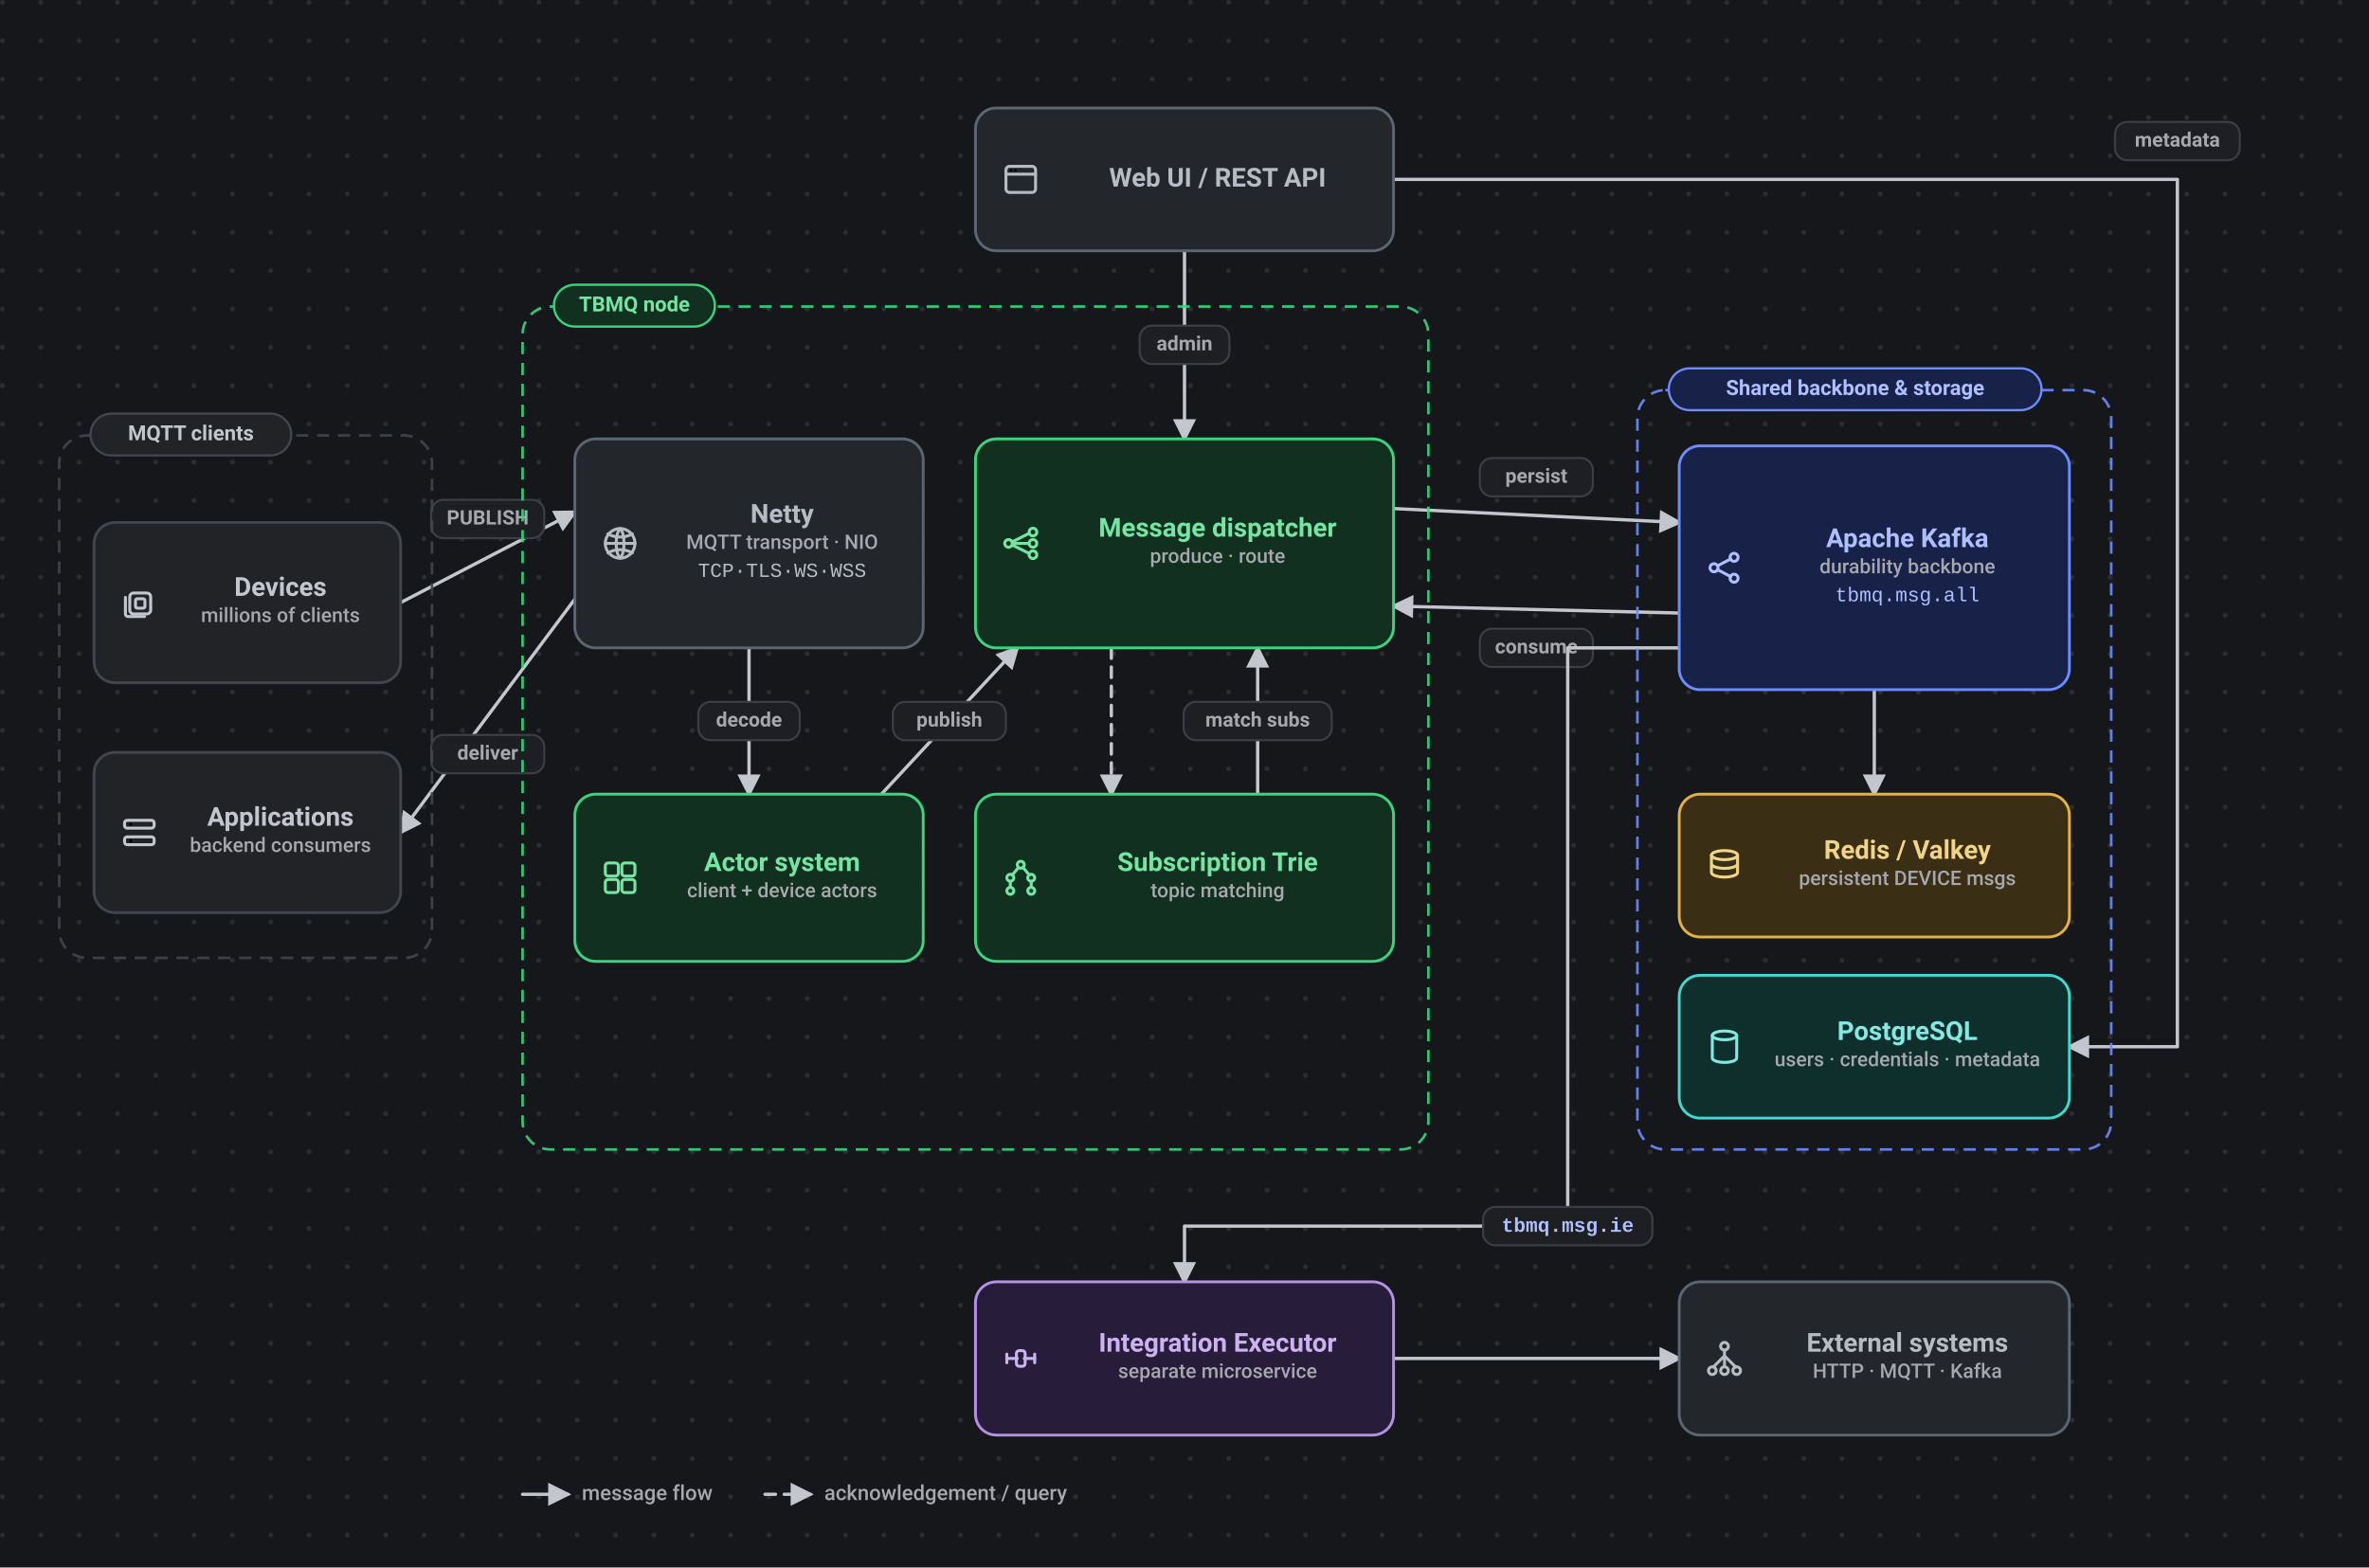
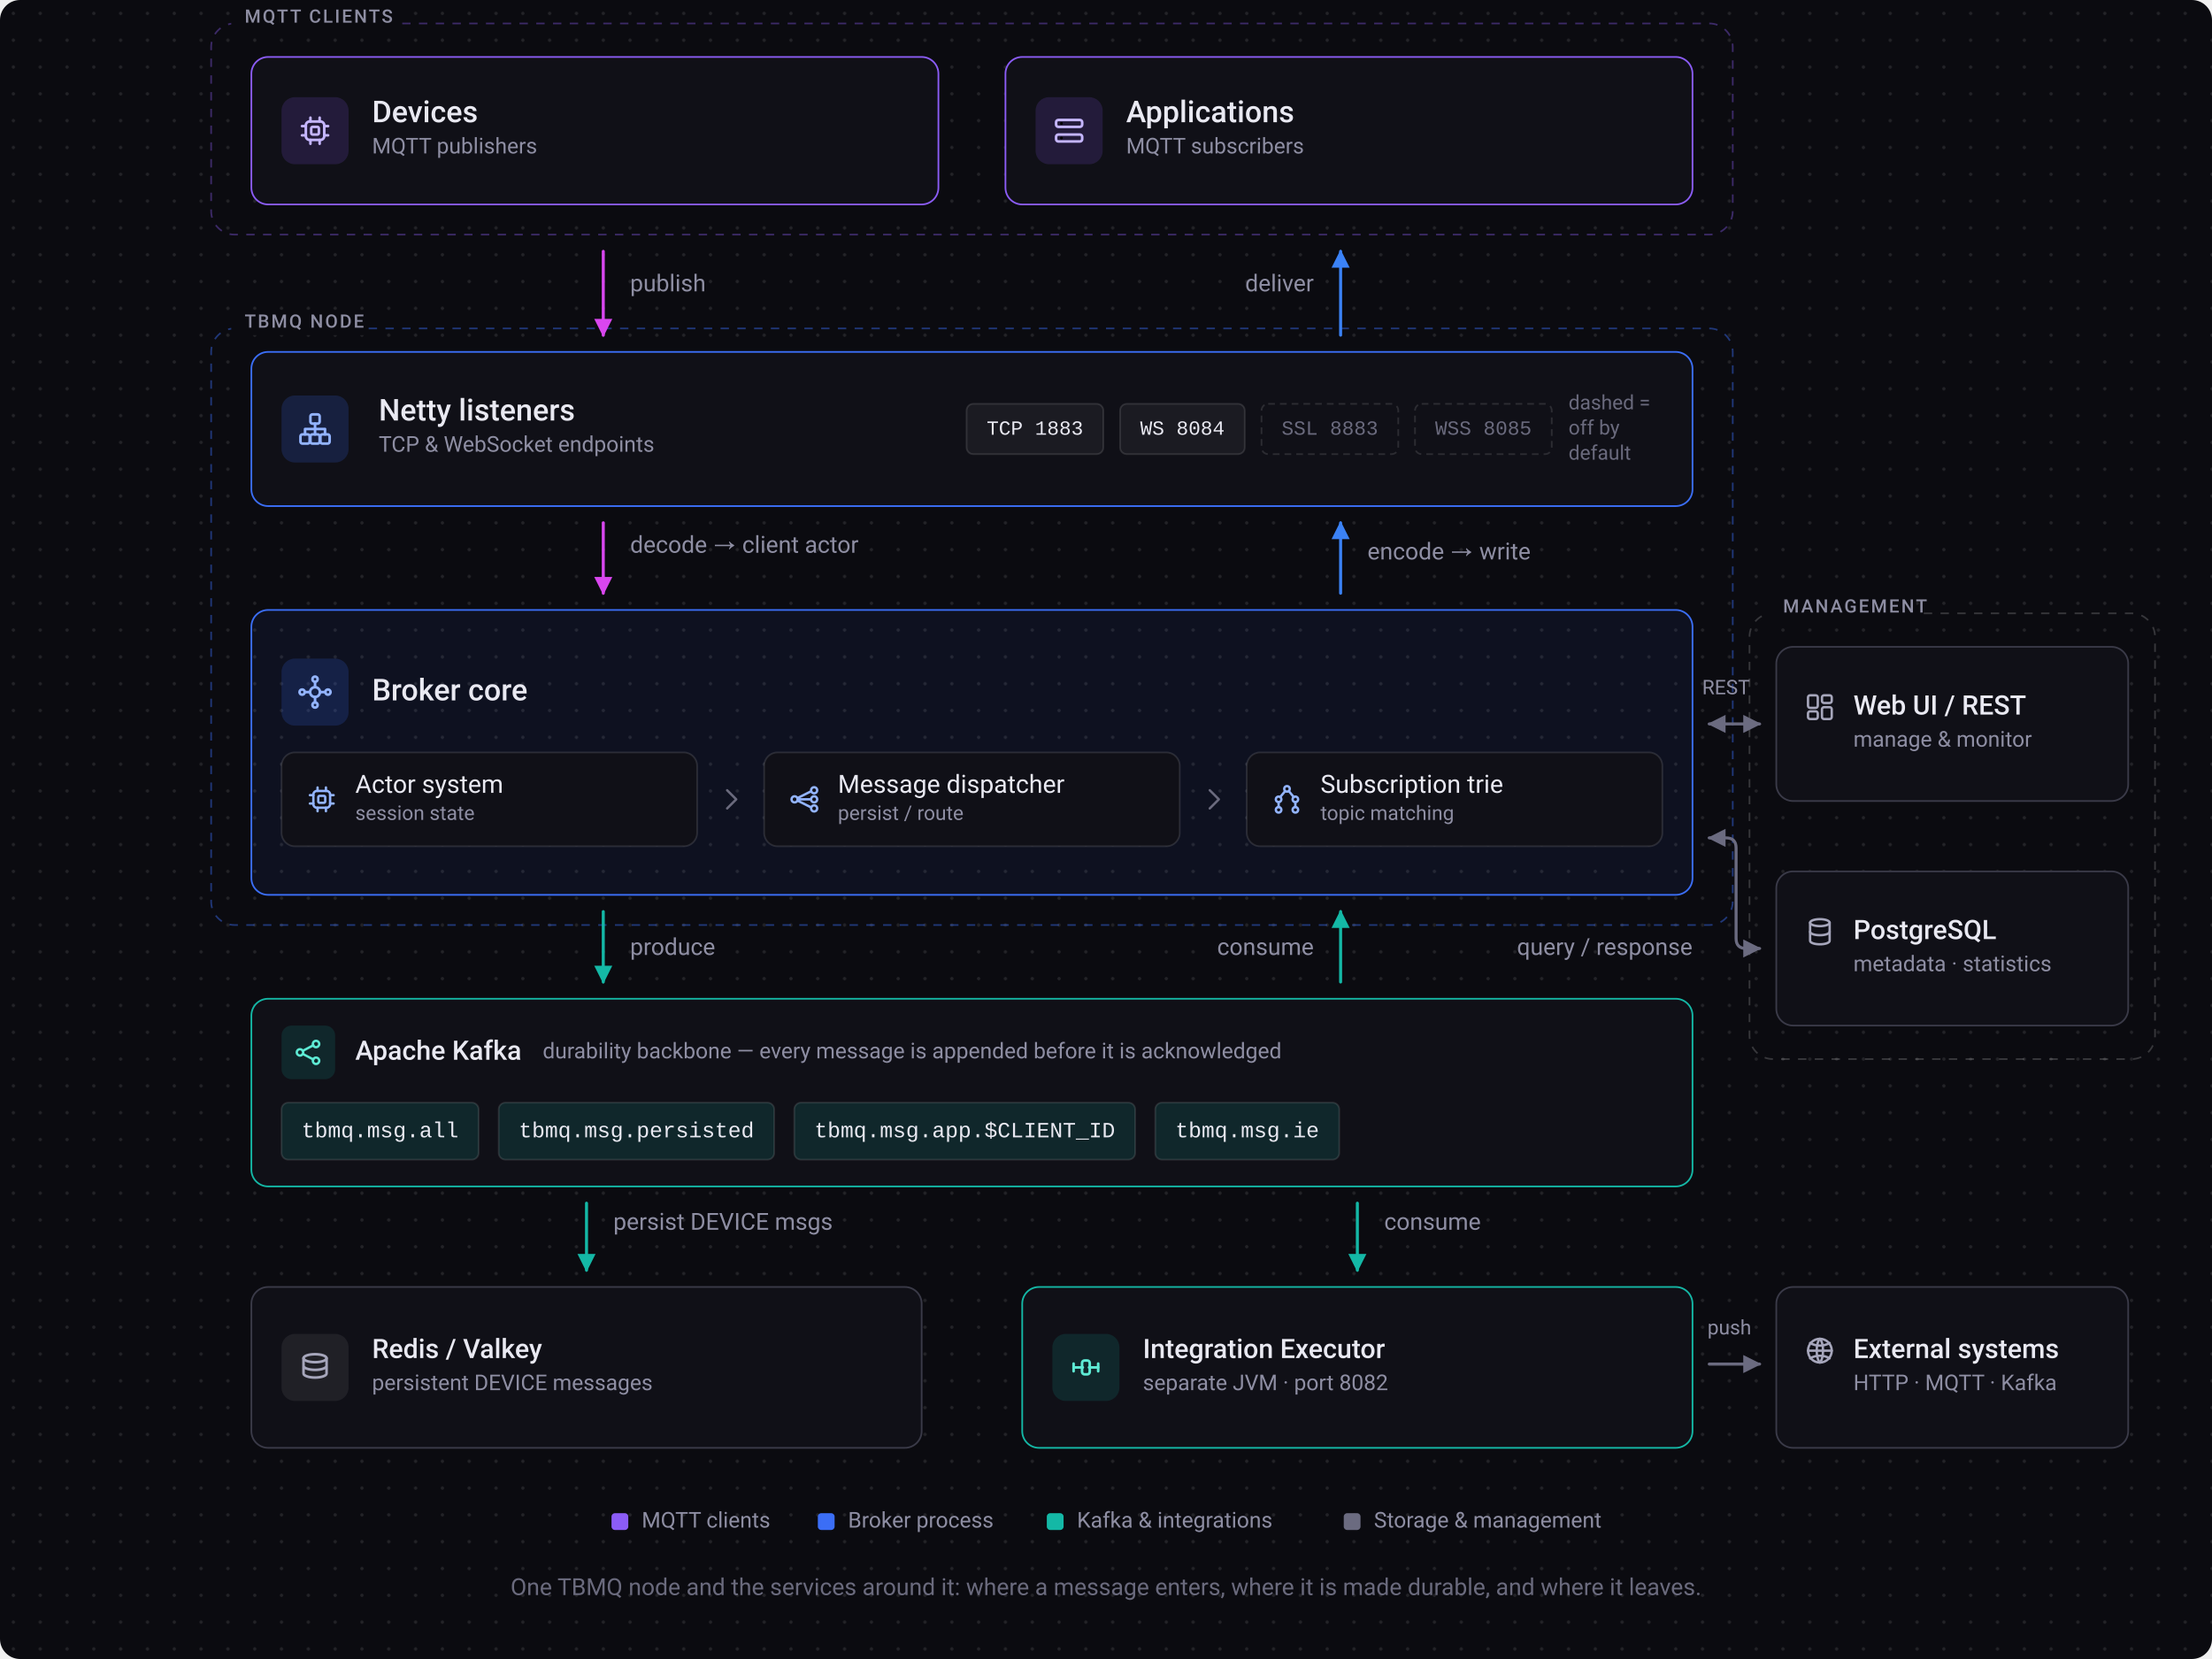
- <svg xmlns="http://www.w3.org/2000/svg" viewBox="0 0 1360 900" width="1360" height="900" font-family="system-ui, -apple-system, 'Segoe UI', Roboto, Helvetica, Arial, sans-serif">
+ <svg xmlns="http://www.w3.org/2000/svg" viewBox="0 0 1320 990" width="1320" height="990" font-family="Roboto, system-ui, -apple-system, 'Segoe UI', Helvetica, Arial, sans-serif">
  <defs>
-     <marker id="ah-c3c7cd" viewBox="0 0 10 10" refX="8.5" refY="5" markerWidth="7" markerHeight="7" orient="auto-start-reverse">
-       <path d="M0 0 L10 5 L0 10 z" fill="#c3c7cd" />
-     </marker>
-     <pattern id="dots" width="22" height="22" patternUnits="userSpaceOnUse">
-       <circle cx="1.4" cy="1.4" r="1.4" fill="#33363d" opacity="0.7" />
+     <marker id="ah-d946ef" viewBox="0 0 10 10" refX="9" refY="5" markerWidth="6" markerHeight="6" orient="auto-start-reverse">
+       <path d="M0,0 L10,5 L0,10 z" fill="#d946ef" />
+     </marker>
+     <marker id="ah-3b82f6" viewBox="0 0 10 10" refX="9" refY="5" markerWidth="6" markerHeight="6" orient="auto-start-reverse">
+       <path d="M0,0 L10,5 L0,10 z" fill="#3b82f6" />
+     </marker>
+     <marker id="ah-14b8a6" viewBox="0 0 10 10" refX="9" refY="5" markerWidth="6" markerHeight="6" orient="auto-start-reverse">
+       <path d="M0,0 L10,5 L0,10 z" fill="#14b8a6" />
+     </marker>
+     <marker id="ah-6b6b80" viewBox="0 0 10 10" refX="9" refY="5" markerWidth="6" markerHeight="6" orient="auto-start-reverse">
+       <path d="M0,0 L10,5 L0,10 z" fill="#6b6b80" />
+     </marker>
+     <pattern id="dots" width="16" height="16" patternUnits="userSpaceOnUse">
+       <circle cx="8" cy="8" r="1" fill="#ffffff" fill-opacity="0.1" />
    </pattern>
  </defs>
-   <rect x="0" y="0" width="1360" height="900" fill="#16171a" />
-   <rect x="0" y="0" width="1360" height="900" fill="url(#dots)" />
-   <path d="M 230 346 L 330 294" fill="none" stroke="#c3c7cd" stroke-width="1.9" stroke-dasharray="none" stroke-linecap="round" stroke-linejoin="round" marker-end="url(#ah-c3c7cd)" />
-   <rect x="247.55" y="287" width="64.9" height="22" rx="7" fill="#1e1f23" stroke="#3b3e45" stroke-width="1.2" />
-   <text x="280" y="298" font-family="system-ui, -apple-system, 'Segoe UI', Roboto, Helvetica, Arial, sans-serif" font-size="11.5" font-weight="600" fill="#a6a8ae" text-anchor="middle" opacity="1" dominant-baseline="middle">PUBLISH</text>
-   <path d="M 330 344 L 230 478" fill="none" stroke="#c3c7cd" stroke-width="1.9" stroke-dasharray="none" stroke-linecap="round" stroke-linejoin="round" marker-end="url(#ah-c3c7cd)" />
-   <rect x="247.55" y="422" width="64.9" height="22" rx="7" fill="#1e1f23" stroke="#3b3e45" stroke-width="1.2" />
-   <text x="280" y="433" font-family="system-ui, -apple-system, 'Segoe UI', Roboto, Helvetica, Arial, sans-serif" font-size="11.5" font-weight="600" fill="#a6a8ae" text-anchor="middle" opacity="1" dominant-baseline="middle">deliver</text>
-   <path d="M 430 372 L 430 456" fill="none" stroke="#c3c7cd" stroke-width="1.9" stroke-dasharray="none" stroke-linecap="round" stroke-linejoin="round" marker-end="url(#ah-c3c7cd)" />
-   <rect x="400.9" y="403" width="58.2" height="22" rx="7" fill="#1e1f23" stroke="#3b3e45" stroke-width="1.2" />
-   <text x="430" y="414" font-family="system-ui, -apple-system, 'Segoe UI', Roboto, Helvetica, Arial, sans-serif" font-size="11.5" font-weight="600" fill="#a6a8ae" text-anchor="middle" opacity="1" dominant-baseline="middle">decode</text>
-   <path d="M 506 456 L 584 372" fill="none" stroke="#c3c7cd" stroke-width="1.9" stroke-dasharray="none" stroke-linecap="round" stroke-linejoin="round" marker-end="url(#ah-c3c7cd)" />
-   <rect x="512.55" y="403" width="64.9" height="22" rx="7" fill="#1e1f23" stroke="#3b3e45" stroke-width="1.2" />
-   <text x="545" y="414" font-family="system-ui, -apple-system, 'Segoe UI', Roboto, Helvetica, Arial, sans-serif" font-size="11.5" font-weight="600" fill="#a6a8ae" text-anchor="middle" opacity="1" dominant-baseline="middle">publish</text>
-   <path d="M 638 372 L 638 456" fill="none" stroke="#c3c7cd" stroke-width="1.9" stroke-dasharray="6 5" stroke-linecap="round" stroke-linejoin="round" marker-end="url(#ah-c3c7cd)" />
-   <path d="M 722 456 L 722 372" fill="none" stroke="#c3c7cd" stroke-width="1.9" stroke-dasharray="none" stroke-linecap="round" stroke-linejoin="round" marker-end="url(#ah-c3c7cd)" />
-   <rect x="679.5" y="403" width="85" height="22" rx="7" fill="#1e1f23" stroke="#3b3e45" stroke-width="1.2" />
-   <text x="722" y="414" font-family="system-ui, -apple-system, 'Segoe UI', Roboto, Helvetica, Arial, sans-serif" font-size="11.5" font-weight="600" fill="#a6a8ae" text-anchor="middle" opacity="1" dominant-baseline="middle">match subs</text>
-   <path d="M 800 292 L 964 300" fill="none" stroke="#c3c7cd" stroke-width="1.9" stroke-dasharray="none" stroke-linecap="round" stroke-linejoin="round" marker-end="url(#ah-c3c7cd)" />
-   <rect x="849.55" y="263" width="64.9" height="22" rx="7" fill="#1e1f23" stroke="#3b3e45" stroke-width="1.2" />
-   <text x="882" y="274" font-family="system-ui, -apple-system, 'Segoe UI', Roboto, Helvetica, Arial, sans-serif" font-size="11.5" font-weight="600" fill="#a6a8ae" text-anchor="middle" opacity="1" dominant-baseline="middle">persist</text>
-   <path d="M 964 352 L 800 348" fill="none" stroke="#c3c7cd" stroke-width="1.9" stroke-dasharray="none" stroke-linecap="round" stroke-linejoin="round" marker-end="url(#ah-c3c7cd)" />
-   <rect x="849.55" y="361" width="64.9" height="22" rx="7" fill="#1e1f23" stroke="#3b3e45" stroke-width="1.2" />
-   <text x="882" y="372" font-family="system-ui, -apple-system, 'Segoe UI', Roboto, Helvetica, Arial, sans-serif" font-size="11.5" font-weight="600" fill="#a6a8ae" text-anchor="middle" opacity="1" dominant-baseline="middle">consume</text>
-   <path d="M 1076 396 L 1076 456" fill="none" stroke="#c3c7cd" stroke-width="1.9" stroke-dasharray="none" stroke-linecap="round" stroke-linejoin="round" marker-end="url(#ah-c3c7cd)" />
-   <path d="M 964 372 L 900 372 L 900 704 L 680 704 L 680 736" fill="none" stroke="#c3c7cd" stroke-width="1.9" stroke-dasharray="none" stroke-linecap="round" stroke-linejoin="round" marker-end="url(#ah-c3c7cd)" />
-   <rect x="851.4" y="693" width="97.2" height="22" rx="7" fill="#1e1f23" stroke="#3b3e45" stroke-width="1.2" />
-   <text x="900" y="704" font-family="ui-monospace, SFMono-Regular, Menlo, Consolas, 'Liberation Mono', 'Courier New', monospace" font-size="11.5" font-weight="600" fill="#aebfff" text-anchor="middle" opacity="1" dominant-baseline="middle">tbmq.msg.ie</text>
-   <path d="M 800 780 L 964 780" fill="none" stroke="#c3c7cd" stroke-width="1.9" stroke-dasharray="none" stroke-linecap="round" stroke-linejoin="round" marker-end="url(#ah-c3c7cd)" />
-   <path d="M 680 144 L 680 252" fill="none" stroke="#c3c7cd" stroke-width="1.9" stroke-dasharray="none" stroke-linecap="round" stroke-linejoin="round" marker-end="url(#ah-c3c7cd)" />
-   <rect x="654.25" y="187" width="51.5" height="22" rx="7" fill="#1e1f23" stroke="#3b3e45" stroke-width="1.2" />
-   <text x="680" y="198" font-family="system-ui, -apple-system, 'Segoe UI', Roboto, Helvetica, Arial, sans-serif" font-size="11.5" font-weight="600" fill="#a6a8ae" text-anchor="middle" opacity="1" dominant-baseline="middle">admin</text>
-   <path d="M 800 103 L 1250 103 L 1250 601 L 1188 601" fill="none" stroke="#c3c7cd" stroke-width="1.9" stroke-dasharray="none" stroke-linecap="round" stroke-linejoin="round" marker-end="url(#ah-c3c7cd)" />
-   <rect x="1214.2" y="70" width="71.6" height="22" rx="7" fill="#1e1f23" stroke="#3b3e45" stroke-width="1.2" />
-   <text x="1250" y="81" font-family="system-ui, -apple-system, 'Segoe UI', Roboto, Helvetica, Arial, sans-serif" font-size="11.5" font-weight="600" fill="#a6a8ae" text-anchor="middle" opacity="1" dominant-baseline="middle">metadata</text>
-   <rect x="34" y="250" width="214" height="300" rx="16" fill="none" stroke="#41454d" stroke-width="1.5" stroke-dasharray="7 5" opacity="0.9" />
-   <rect x="52" y="237.5" width="115.2" height="24" rx="12" fill="#212327" stroke="#41454d" stroke-width="1.3" />
-   <text x="109.6" y="249.5" font-family="system-ui, -apple-system, 'Segoe UI', Roboto, Helvetica, Arial, sans-serif" font-size="12" font-weight="700" fill="#c3c7cd" text-anchor="middle" opacity="1" dominant-baseline="middle">MQTT clients</text>
-   <rect x="300" y="176" width="520" height="484" rx="16" fill="none" stroke="#37d67f" stroke-width="1.5" stroke-dasharray="7 5" opacity="0.9" />
-   <rect x="318" y="163.5" width="92.4" height="24" rx="12" fill="#12301f" stroke="#37d67f" stroke-width="1.3" />
-   <text x="364.2" y="175.5" font-family="system-ui, -apple-system, 'Segoe UI', Roboto, Helvetica, Arial, sans-serif" font-size="12" font-weight="700" fill="#74e6a4" text-anchor="middle" opacity="1" dominant-baseline="middle">TBMQ node</text>
-   <rect x="940" y="224" width="272" height="436" rx="16" fill="none" stroke="#6b8cff" stroke-width="1.5" stroke-dasharray="7 5" opacity="0.9" />
-   <rect x="958" y="211.5" width="214" height="24" rx="12" fill="#182148" stroke="#6b8cff" stroke-width="1.3" />
-   <text x="1065" y="223.5" font-family="system-ui, -apple-system, 'Segoe UI', Roboto, Helvetica, Arial, sans-serif" font-size="12" font-weight="700" fill="#aebfff" text-anchor="middle" opacity="1" dominant-baseline="middle">Shared backbone &amp; storage</text>
-   <rect x="54" y="300" width="176" height="92" rx="12" fill="#212327" stroke="#41454d" stroke-width="1.6" />
-   <g transform="translate(68 334) scale(1)" fill="none" stroke="#c3c7cd" stroke-width="1.7" stroke-linecap="round" stroke-linejoin="round">
-     <rect x="6.5" y="6.5" width="12" height="12" rx="2.2" />
-     <path d="M4 9v9.5A1.5 1.5 0 0 0 5.5 20H15" />
-     <rect x="9.8" y="9.8" width="5.4" height="5.4" rx="1" />
-   </g>
-   <text x="161" y="338" font-family="system-ui, -apple-system, 'Segoe UI', Roboto, Helvetica, Arial, sans-serif" font-size="15" font-weight="650" fill="#c3c7cd" text-anchor="middle" opacity="1" dominant-baseline="middle">Devices</text>
-   <text x="161" y="354" font-family="system-ui, -apple-system, 'Segoe UI', Roboto, Helvetica, Arial, sans-serif" font-size="11.5" font-weight="500" fill="#a6a8ae" text-anchor="middle" opacity="1" dominant-baseline="middle">millions of clients</text>
-   <rect x="54" y="432" width="176" height="92" rx="12" fill="#212327" stroke="#41454d" stroke-width="1.6" />
-   <g transform="translate(68 466) scale(1)" fill="none" stroke="#c3c7cd" stroke-width="1.7" stroke-linecap="round" stroke-linejoin="round">
+   <rect x="0" y="0" width="1320" height="990" rx="12" fill="#0b0b10" />
+   <rect x="0" y="0" width="1320" height="990" rx="12" fill="url(#dots)" />
+   <rect x="126" y="14" width="908" height="126" rx="14" fill="none" stroke="#8b5cf6" stroke-width="1" stroke-opacity="0.38" stroke-dasharray="5 5" />
+   <rect x="126" y="196" width="908" height="356" rx="14" fill="none" stroke="#3b6ef6" stroke-width="1" stroke-opacity="0.45" stroke-dasharray="5 5" />
+   <rect x="1044" y="366" width="242" height="266" rx="14" fill="none" stroke="#ffffff" stroke-width="1" stroke-opacity="0.18" stroke-dasharray="5 5" />
+   <path d="M360,150 V200" fill="none" stroke="#d946ef" stroke-width="1.8" stroke-linecap="round" stroke-linejoin="round" marker-end="url(#ah-d946ef)" />
+   <path d="M360,312 V354" fill="none" stroke="#d946ef" stroke-width="1.8" stroke-linecap="round" stroke-linejoin="round" marker-end="url(#ah-d946ef)" />
+   <path d="M800,354 V312" fill="none" stroke="#3b82f6" stroke-width="1.8" stroke-linecap="round" stroke-linejoin="round" marker-end="url(#ah-3b82f6)" />
+   <path d="M800,200 V150" fill="none" stroke="#3b82f6" stroke-width="1.8" stroke-linecap="round" stroke-linejoin="round" marker-end="url(#ah-3b82f6)" />
+   <path d="M360,544 V586" fill="none" stroke="#14b8a6" stroke-width="1.8" stroke-linecap="round" stroke-linejoin="round" marker-end="url(#ah-14b8a6)" />
+   <path d="M800,586 V544" fill="none" stroke="#14b8a6" stroke-width="1.8" stroke-linecap="round" stroke-linejoin="round" marker-end="url(#ah-14b8a6)" />
+   <path d="M350,718 V758" fill="none" stroke="#14b8a6" stroke-width="1.8" stroke-linecap="round" stroke-linejoin="round" marker-end="url(#ah-14b8a6)" />
+   <path d="M810,718 V758" fill="none" stroke="#14b8a6" stroke-width="1.8" stroke-linecap="round" stroke-linejoin="round" marker-end="url(#ah-14b8a6)" />
+   <path d="M1020,814 H1050" fill="none" stroke="#6b6b80" stroke-width="1.8" stroke-linecap="round" stroke-linejoin="round" marker-end="url(#ah-6b6b80)" />
+   <path d="M1050,432 H1020" fill="none" stroke="#6b6b80" stroke-width="1.8" stroke-linecap="round" stroke-linejoin="round" marker-start="url(#ah-6b6b80)" marker-end="url(#ah-6b6b80)" />
+   <path d="M1020,500 H1030 Q1036,500 1036,506 V560 Q1036,566 1042,566 H1050" fill="none" stroke="#6b6b80" stroke-width="1.8" stroke-linecap="round" stroke-linejoin="round" marker-start="url(#ah-6b6b80)" marker-end="url(#ah-6b6b80)" />
+   <rect x="138" y="3" width="101.8" height="15" rx="0" fill="#0b0b10" stroke="none" />
+   <text x="146" y="10.5" font-family="Roboto, system-ui, -apple-system, 'Segoe UI', Helvetica, Arial, sans-serif" font-size="11" font-weight="500" fill="#8e8ea3" text-anchor="start" letter-spacing="1.1" dominant-baseline="middle">MQTT CLIENTS</text>
+   <rect x="138" y="185" width="80.35" height="15" rx="0" fill="#0b0b10" stroke="none" />
+   <text x="146" y="192.5" font-family="Roboto, system-ui, -apple-system, 'Segoe UI', Helvetica, Arial, sans-serif" font-size="11" font-weight="500" fill="#8e8ea3" text-anchor="start" letter-spacing="1.1" dominant-baseline="middle">TBMQ NODE</text>
+   <rect x="1056" y="355" width="87.5" height="15" rx="0" fill="#0b0b10" stroke="none" />
+   <text x="1064" y="362.5" font-family="Roboto, system-ui, -apple-system, 'Segoe UI', Helvetica, Arial, sans-serif" font-size="11" font-weight="500" fill="#8e8ea3" text-anchor="start" letter-spacing="1.1" dominant-baseline="middle">MANAGEMENT</text>
+   <rect x="150" y="34" width="410" height="88" rx="10" fill="#101017" stroke="#8b5cf6" stroke-width="1" />
+   <rect x="168" y="58" width="40" height="40" rx="8" fill="#8b5cf6" fill-opacity="0.16" stroke="none" />
+   <g transform="translate(177 67) scale(0.9166667)" fill="none" stroke="#c4b5fd" stroke-width="1.7" stroke-linecap="round" stroke-linejoin="round">
+     <rect x="6" y="6" width="12" height="12" rx="2.5" />
+     <rect x="9.5" y="9.5" width="5" height="5" rx="1" />
+     <path d="M9 6V3.5M15 6V3.5M9 20.5V18M15 20.5V18M6 9H3.5M6 15H3.5M20.5 9H18M20.5 15H18" />
+   </g>
+   <text x="222" y="68" font-family="Roboto, system-ui, -apple-system, 'Segoe UI', Helvetica, Arial, sans-serif" font-size="18" font-weight="500" fill="#e9e9f2" text-anchor="start" dominant-baseline="middle">Devices</text>
+   <text x="222" y="88" font-family="Roboto, system-ui, -apple-system, 'Segoe UI', Helvetica, Arial, sans-serif" font-size="13" font-weight="400" fill="#8e8ea3" text-anchor="start" dominant-baseline="middle">MQTT publishers</text>
+   <rect x="600" y="34" width="410" height="88" rx="10" fill="#101017" stroke="#8b5cf6" stroke-width="1" />
+   <rect x="618" y="58" width="40" height="40" rx="8" fill="#8b5cf6" fill-opacity="0.16" stroke="none" />
+   <g transform="translate(627 67) scale(0.9166667)" fill="none" stroke="#c4b5fd" stroke-width="1.7" stroke-linecap="round" stroke-linejoin="round">
    <rect x="3.5" y="5" width="17" height="4.5" rx="1.5" />
    <rect x="3.5" y="14.5" width="17" height="4.5" rx="1.5" />
    <circle cx="7" cy="7.25" r="0.9" fill="currentColor" stroke="none" />
    <circle cx="7" cy="16.75" r="0.9" fill="currentColor" stroke="none" />
  </g>
-   <text x="161" y="470" font-family="system-ui, -apple-system, 'Segoe UI', Roboto, Helvetica, Arial, sans-serif" font-size="15" font-weight="650" fill="#c3c7cd" text-anchor="middle" opacity="1" dominant-baseline="middle">Applications</text>
-   <text x="161" y="486" font-family="system-ui, -apple-system, 'Segoe UI', Roboto, Helvetica, Arial, sans-serif" font-size="11.5" font-weight="500" fill="#a6a8ae" text-anchor="middle" opacity="1" dominant-baseline="middle">backend consumers</text>
-   <rect x="330" y="252" width="200" height="120" rx="12" fill="#23262b" stroke="#5c6572" stroke-width="1.6" />
-   <g transform="translate(344 300) scale(1)" fill="none" stroke="#b7bcc4" stroke-width="1.7" stroke-linecap="round" stroke-linejoin="round">
-     <circle cx="12" cy="12" r="8.5" />
-     <path d="M3.5 12h17M12 3.5c3 3 3 14 0 17M12 3.5c-3 3-3 14 0 17M5 6.5c4 2.5 10 2.5 14 0M5 17.5c4-2.5 10-2.5 14 0" />
-   </g>
-   <text x="449" y="296" font-family="system-ui, -apple-system, 'Segoe UI', Roboto, Helvetica, Arial, sans-serif" font-size="15" font-weight="650" fill="#b7bcc4" text-anchor="middle" opacity="1" dominant-baseline="middle">Netty</text>
-   <text x="449" y="312" font-family="system-ui, -apple-system, 'Segoe UI', Roboto, Helvetica, Arial, sans-serif" font-size="11.5" font-weight="500" fill="#a6a8ae" text-anchor="middle" opacity="1" dominant-baseline="middle">MQTT transport · NIO</text>
-   <text x="449" y="328" font-family="ui-monospace, SFMono-Regular, Menlo, Consolas, 'Liberation Mono', 'Courier New', monospace" font-size="11.5" font-weight="500" fill="#b7bcc4" text-anchor="middle" opacity="1" dominant-baseline="middle">TCP·TLS·WS·WSS</text>
-   <rect x="330" y="456" width="200" height="96" rx="12" fill="#12301f" stroke="#37d67f" stroke-width="1.6" />
-   <g transform="translate(344 492) scale(1)" fill="none" stroke="#74e6a4" stroke-width="1.7" stroke-linecap="round" stroke-linejoin="round">
-     <rect x="3.5" y="3.5" width="7.5" height="7.5" rx="1.6" />
-     <rect x="13" y="3.5" width="7.5" height="7.5" rx="1.6" />
-     <rect x="3.5" y="13" width="7.5" height="7.5" rx="1.6" />
-     <rect x="13" y="13" width="7.5" height="7.5" rx="1.6" />
-   </g>
-   <text x="449" y="496" font-family="system-ui, -apple-system, 'Segoe UI', Roboto, Helvetica, Arial, sans-serif" font-size="15" font-weight="650" fill="#74e6a4" text-anchor="middle" opacity="1" dominant-baseline="middle">Actor system</text>
-   <text x="449" y="512" font-family="system-ui, -apple-system, 'Segoe UI', Roboto, Helvetica, Arial, sans-serif" font-size="11.5" font-weight="500" fill="#a6a8ae" text-anchor="middle" opacity="1" dominant-baseline="middle">client + device actors</text>
-   <rect x="560" y="252" width="240" height="120" rx="12" fill="#12301f" stroke="#37d67f" stroke-width="1.6" />
-   <g transform="translate(574 300) scale(1)" fill="none" stroke="#74e6a4" stroke-width="1.7" stroke-linecap="round" stroke-linejoin="round">
+   <text x="672" y="68" font-family="Roboto, system-ui, -apple-system, 'Segoe UI', Helvetica, Arial, sans-serif" font-size="18" font-weight="500" fill="#e9e9f2" text-anchor="start" dominant-baseline="middle">Applications</text>
+   <text x="672" y="88" font-family="Roboto, system-ui, -apple-system, 'Segoe UI', Helvetica, Arial, sans-serif" font-size="13" font-weight="400" fill="#8e8ea3" text-anchor="start" dominant-baseline="middle">MQTT subscribers</text>
+   <rect x="150" y="210" width="860" height="92" rx="10" fill="#101017" stroke="#3b6ef6" stroke-width="1" />
+   <rect x="168" y="236" width="40" height="40" rx="8" fill="#3b6ef6" fill-opacity="0.18" stroke="none" />
+   <g transform="translate(177 245) scale(0.9166667)" fill="none" stroke="#93b4ff" stroke-width="1.7" stroke-linecap="round" stroke-linejoin="round">
+     <rect x="9" y="2.5" width="6" height="6" rx="1.3" />
+     <rect x="2.5" y="15.5" width="6" height="6" rx="1.3" />
+     <rect x="9" y="15.5" width="6" height="6" rx="1.3" />
+     <rect x="15.5" y="15.5" width="6" height="6" rx="1.3" />
+     <path d="M12 8.5v3.5M5.5 15.5V12h13v3.5M12 12v3.5" />
+   </g>
+   <text x="226" y="246" font-family="Roboto, system-ui, -apple-system, 'Segoe UI', Helvetica, Arial, sans-serif" font-size="18" font-weight="500" fill="#e9e9f2" text-anchor="start" dominant-baseline="middle">Netty listeners</text>
+   <text x="226" y="266" font-family="Roboto, system-ui, -apple-system, 'Segoe UI', Helvetica, Arial, sans-serif" font-size="13" font-weight="400" fill="#8e8ea3" text-anchor="start" dominant-baseline="middle">TCP &amp; WebSocket endpoints</text>
+   <rect x="576.8" y="241" width="81.6" height="30" rx="4" fill="#ffffff" fill-opacity="0.05" stroke="#ffffff" stroke-width="1" stroke-opacity="0.12" />
+   <text x="617.6" y="256" font-family="'Roboto Mono', ui-monospace, SFMono-Regular, Menlo, Consolas, 'Liberation Mono', monospace" font-size="12" font-weight="400" fill="#e9e9f2" text-anchor="middle" dominant-baseline="middle">TCP 1883</text>
+   <rect x="668.4" y="241" width="74.4" height="30" rx="4" fill="#ffffff" fill-opacity="0.05" stroke="#ffffff" stroke-width="1" stroke-opacity="0.12" />
+   <text x="705.6" y="256" font-family="'Roboto Mono', ui-monospace, SFMono-Regular, Menlo, Consolas, 'Liberation Mono', monospace" font-size="12" font-weight="400" fill="#e9e9f2" text-anchor="middle" dominant-baseline="middle">WS 8084</text>
+   <rect x="752.8" y="241" width="81.6" height="30" rx="4" fill="none" stroke="#ffffff" stroke-width="1" stroke-opacity="0.12" stroke-dasharray="4 3" />
+   <text x="793.6" y="256" font-family="'Roboto Mono', ui-monospace, SFMono-Regular, Menlo, Consolas, 'Liberation Mono', monospace" font-size="12" font-weight="400" fill="#6a6a7d" text-anchor="middle" dominant-baseline="middle">SSL 8883</text>
+   <rect x="844.4" y="241" width="81.6" height="30" rx="4" fill="none" stroke="#ffffff" stroke-width="1" stroke-opacity="0.12" stroke-dasharray="4 3" />
+   <text x="885.2" y="256" font-family="'Roboto Mono', ui-monospace, SFMono-Regular, Menlo, Consolas, 'Liberation Mono', monospace" font-size="12" font-weight="400" fill="#6a6a7d" text-anchor="middle" dominant-baseline="middle">WSS 8085</text>
+   <text x="936" y="241" font-family="Roboto, system-ui, -apple-system, 'Segoe UI', Helvetica, Arial, sans-serif" font-size="12" font-weight="400" fill="#6a6a7d" text-anchor="start" dominant-baseline="middle">dashed =</text>
+   <text x="936" y="256" font-family="Roboto, system-ui, -apple-system, 'Segoe UI', Helvetica, Arial, sans-serif" font-size="12" font-weight="400" fill="#6a6a7d" text-anchor="start" dominant-baseline="middle">off by</text>
+   <text x="936" y="271" font-family="Roboto, system-ui, -apple-system, 'Segoe UI', Helvetica, Arial, sans-serif" font-size="12" font-weight="400" fill="#6a6a7d" text-anchor="start" dominant-baseline="middle">default</text>
+   <rect x="150" y="364" width="860" height="170" rx="10" fill="#3b6ef6" fill-opacity="0.07" stroke="#3b6ef6" stroke-width="1" />
+   <rect x="168" y="393" width="40" height="40" rx="8" fill="#3b6ef6" fill-opacity="0.18" stroke="none" />
+   <g transform="translate(177 402) scale(0.9166667)" fill="none" stroke="#93b4ff" stroke-width="1.7" stroke-linecap="round" stroke-linejoin="round">
+     <circle cx="12" cy="12" r="3.2" />
+     <circle cx="12" cy="3.6" r="1.7" />
+     <circle cx="12" cy="20.4" r="1.7" />
+     <circle cx="3.6" cy="12" r="1.7" />
+     <circle cx="20.4" cy="12" r="1.7" />
+     <path d="M12 5.3v3.5M12 15.2v3.5M5.3 12h3.5M15.2 12h3.5" />
+   </g>
+   <text x="222" y="413" font-family="Roboto, system-ui, -apple-system, 'Segoe UI', Helvetica, Arial, sans-serif" font-size="18" font-weight="500" fill="#e9e9f2" text-anchor="start" dominant-baseline="middle">Broker core</text>
+   <rect x="168" y="449" width="248" height="56" rx="8" fill="#101017" stroke="#ffffff" stroke-width="1" stroke-opacity="0.12" />
+   <g transform="translate(182 467) scale(0.8333333)" fill="none" stroke="#93b4ff" stroke-width="1.7" stroke-linecap="round" stroke-linejoin="round">
+     <rect x="6" y="6" width="12" height="12" rx="2.5" />
+     <rect x="9.5" y="9.5" width="5" height="5" rx="1" />
+     <path d="M9 6V3.5M15 6V3.5M9 20.5V18M15 20.5V18M6 9H3.5M6 15H3.5M20.5 9H18M20.5 15H18" />
+   </g>
+   <text x="212" y="469" font-family="Roboto, system-ui, -apple-system, 'Segoe UI', Helvetica, Arial, sans-serif" font-size="15" font-weight="400" fill="#e9e9f2" text-anchor="start" dominant-baseline="middle">Actor system</text>
+   <text x="212" y="486" font-family="Roboto, system-ui, -apple-system, 'Segoe UI', Helvetica, Arial, sans-serif" font-size="12" font-weight="400" fill="#8e8ea3" text-anchor="start" dominant-baseline="middle">session state</text>
+   <g transform="translate(426 467) scale(0.8333333)" fill="none" stroke="#6a6a7d" stroke-width="1.7" stroke-linecap="round" stroke-linejoin="round">
+     <path d="M9.5 5.5 16 12l-6.5 6.5" />
+   </g>
+   <rect x="456" y="449" width="248" height="56" rx="8" fill="#101017" stroke="#ffffff" stroke-width="1" stroke-opacity="0.12" />
+   <g transform="translate(470 467) scale(0.8333333)" fill="none" stroke="#93b4ff" stroke-width="1.7" stroke-linecap="round" stroke-linejoin="round">
    <circle cx="5" cy="12" r="2.2" />
    <circle cx="19" cy="5.5" r="2.2" />
    <circle cx="19" cy="12" r="2.2" />
    <circle cx="19" cy="18.5" r="2.2" />
    <path d="M7.1 11.1 16.9 6.2M7.2 12H16.8M7.1 12.9 16.9 17.8" />
  </g>
-   <text x="699" y="304" font-family="system-ui, -apple-system, 'Segoe UI', Roboto, Helvetica, Arial, sans-serif" font-size="15" font-weight="650" fill="#74e6a4" text-anchor="middle" opacity="1" dominant-baseline="middle">Message dispatcher</text>
-   <text x="699" y="320" font-family="system-ui, -apple-system, 'Segoe UI', Roboto, Helvetica, Arial, sans-serif" font-size="11.5" font-weight="500" fill="#a6a8ae" text-anchor="middle" opacity="1" dominant-baseline="middle">produce · route</text>
-   <rect x="560" y="456" width="240" height="96" rx="12" fill="#12301f" stroke="#37d67f" stroke-width="1.6" />
-   <g transform="translate(574 492) scale(1)" fill="none" stroke="#74e6a4" stroke-width="1.7" stroke-linecap="round" stroke-linejoin="round">
+   <text x="500" y="469" font-family="Roboto, system-ui, -apple-system, 'Segoe UI', Helvetica, Arial, sans-serif" font-size="15" font-weight="400" fill="#e9e9f2" text-anchor="start" dominant-baseline="middle">Message dispatcher</text>
+   <text x="500" y="486" font-family="Roboto, system-ui, -apple-system, 'Segoe UI', Helvetica, Arial, sans-serif" font-size="12" font-weight="400" fill="#8e8ea3" text-anchor="start" dominant-baseline="middle">persist / route</text>
+   <g transform="translate(714 467) scale(0.8333333)" fill="none" stroke="#6a6a7d" stroke-width="1.7" stroke-linecap="round" stroke-linejoin="round">
+     <path d="M9.5 5.5 16 12l-6.5 6.5" />
+   </g>
+   <rect x="744" y="449" width="248" height="56" rx="8" fill="#101017" stroke="#ffffff" stroke-width="1" stroke-opacity="0.12" />
+   <g transform="translate(758 467) scale(0.8333333)" fill="none" stroke="#93b4ff" stroke-width="1.7" stroke-linecap="round" stroke-linejoin="round">
    <circle cx="12" cy="4.5" r="2" />
    <circle cx="6" cy="12" r="2" />
    <circle cx="18" cy="12" r="2" />
    <circle cx="6" cy="19.5" r="2" />
    <circle cx="18" cy="19.5" r="2" />
    <path d="M10.7 6.1 7.1 10.4M13.3 6.1l3.6 4.3M6 14v3.5M18 14v3.5" />
  </g>
-   <text x="699" y="496" font-family="system-ui, -apple-system, 'Segoe UI', Roboto, Helvetica, Arial, sans-serif" font-size="15" font-weight="650" fill="#74e6a4" text-anchor="middle" opacity="1" dominant-baseline="middle">Subscription Trie</text>
-   <text x="699" y="512" font-family="system-ui, -apple-system, 'Segoe UI', Roboto, Helvetica, Arial, sans-serif" font-size="11.5" font-weight="500" fill="#a6a8ae" text-anchor="middle" opacity="1" dominant-baseline="middle">topic matching</text>
-   <rect x="964" y="256" width="224" height="140" rx="12" fill="#182148" stroke="#6b8cff" stroke-width="1.6" />
-   <g transform="translate(978 314) scale(1)" fill="none" stroke="#aebfff" stroke-width="1.7" stroke-linecap="round" stroke-linejoin="round">
+   <text x="788" y="469" font-family="Roboto, system-ui, -apple-system, 'Segoe UI', Helvetica, Arial, sans-serif" font-size="15" font-weight="400" fill="#e9e9f2" text-anchor="start" dominant-baseline="middle">Subscription trie</text>
+   <text x="788" y="486" font-family="Roboto, system-ui, -apple-system, 'Segoe UI', Helvetica, Arial, sans-serif" font-size="12" font-weight="400" fill="#8e8ea3" text-anchor="start" dominant-baseline="middle">topic matching</text>
+   <rect x="1060" y="386" width="210" height="92" rx="10" fill="#101017" stroke="#3a3a48" stroke-width="1" />
+   <g transform="translate(1076 412) scale(0.8333333)" fill="none" stroke="#a6a6bb" stroke-width="1.7" stroke-linecap="round" stroke-linejoin="round">
+     <rect x="3.5" y="3.5" width="7" height="9" rx="1.5" />
+     <rect x="13.5" y="3.5" width="7" height="5.5" rx="1.5" />
+     <rect x="13.5" y="12" width="7" height="8.5" rx="1.5" />
+     <rect x="3.5" y="15" width="7" height="5.5" rx="1.5" />
+   </g>
+   <text x="1106" y="422" font-family="Roboto, system-ui, -apple-system, 'Segoe UI', Helvetica, Arial, sans-serif" font-size="16" font-weight="500" fill="#e9e9f2" text-anchor="start" dominant-baseline="middle">Web UI / REST</text>
+   <text x="1106" y="442" font-family="Roboto, system-ui, -apple-system, 'Segoe UI', Helvetica, Arial, sans-serif" font-size="13" font-weight="400" fill="#8e8ea3" text-anchor="start" dominant-baseline="middle">manage &amp; monitor</text>
+   <rect x="1060" y="520" width="210" height="92" rx="10" fill="#101017" stroke="#3a3a48" stroke-width="1" />
+   <g transform="translate(1076 546) scale(0.8333333)" fill="none" stroke="#a6a6bb" stroke-width="1.7" stroke-linecap="round" stroke-linejoin="round">
+     <ellipse cx="12" cy="5.5" rx="7" ry="2.5" />
+     <path d="M5 5.5v13c0 1.4 3.1 2.5 7 2.5s7-1.1 7-2.5v-13" />
+     <path d="M5 12c0 1.4 3.1 2.5 7 2.5s7-1.1 7-2.5" />
+   </g>
+   <text x="1106" y="556" font-family="Roboto, system-ui, -apple-system, 'Segoe UI', Helvetica, Arial, sans-serif" font-size="16" font-weight="500" fill="#e9e9f2" text-anchor="start" dominant-baseline="middle">PostgreSQL</text>
+   <text x="1106" y="576" font-family="Roboto, system-ui, -apple-system, 'Segoe UI', Helvetica, Arial, sans-serif" font-size="13" font-weight="400" fill="#8e8ea3" text-anchor="start" dominant-baseline="middle">metadata · statistics</text>
+   <rect x="150" y="596" width="860" height="112" rx="10" fill="#101017" stroke="#14b8a6" stroke-width="1" />
+   <rect x="168" y="612" width="32" height="32" rx="6" fill="#14b8a6" fill-opacity="0.14" stroke="none" />
+   <g transform="translate(174 618) scale(0.8333333)" fill="none" stroke="#5eead4" stroke-width="1.7" stroke-linecap="round" stroke-linejoin="round">
    <circle cx="6" cy="12" r="2.3" />
    <circle cx="17.5" cy="6" r="2.3" />
    <circle cx="17.5" cy="18" r="2.3" />
    <path d="M8 10.9 15.6 6.9M8 13.1l7.6 4" />
  </g>
-   <text x="1095" y="310" font-family="system-ui, -apple-system, 'Segoe UI', Roboto, Helvetica, Arial, sans-serif" font-size="15" font-weight="650" fill="#aebfff" text-anchor="middle" opacity="1" dominant-baseline="middle">Apache Kafka</text>
-   <text x="1095" y="326" font-family="system-ui, -apple-system, 'Segoe UI', Roboto, Helvetica, Arial, sans-serif" font-size="11.5" font-weight="500" fill="#a6a8ae" text-anchor="middle" opacity="1" dominant-baseline="middle">durability backbone</text>
-   <text x="1095" y="342" font-family="ui-monospace, SFMono-Regular, Menlo, Consolas, 'Liberation Mono', 'Courier New', monospace" font-size="11.5" font-weight="500" fill="#aebfff" text-anchor="middle" opacity="1" dominant-baseline="middle">tbmq.msg.all</text>
-   <rect x="964" y="456" width="224" height="82" rx="12" fill="#3a2f14" stroke="#e6b23f" stroke-width="1.6" />
-   <g transform="translate(978 485) scale(1)" fill="none" stroke="#f2d488" stroke-width="1.7" stroke-linecap="round" stroke-linejoin="round">
+   <text x="212" y="628" font-family="Roboto, system-ui, -apple-system, 'Segoe UI', Helvetica, Arial, sans-serif" font-size="16" font-weight="500" fill="#e9e9f2" text-anchor="start" dominant-baseline="middle">Apache Kafka</text>
+   <text x="323.84" y="628" font-family="Roboto, system-ui, -apple-system, 'Segoe UI', Helvetica, Arial, sans-serif" font-size="13" font-weight="400" fill="#8e8ea3" text-anchor="start" dominant-baseline="middle">durability backbone — every message is appended before it is acknowledged</text>
+   <rect x="168" y="658" width="117.6" height="34" rx="4" fill="#14b8a6" fill-opacity="0.14" stroke="#ffffff" stroke-width="1" stroke-opacity="0.12" />
+   <text x="226.8" y="675" font-family="'Roboto Mono', ui-monospace, SFMono-Regular, Menlo, Consolas, 'Liberation Mono', monospace" font-size="13" font-weight="400" fill="#e9e9f2" text-anchor="middle" dominant-baseline="middle">tbmq.msg.all</text>
+   <rect x="297.6" y="658" width="164.4" height="34" rx="4" fill="#14b8a6" fill-opacity="0.14" stroke="#ffffff" stroke-width="1" stroke-opacity="0.12" />
+   <text x="379.8" y="675" font-family="'Roboto Mono', ui-monospace, SFMono-Regular, Menlo, Consolas, 'Liberation Mono', monospace" font-size="13" font-weight="400" fill="#e9e9f2" text-anchor="middle" dominant-baseline="middle">tbmq.msg.persisted</text>
+   <rect x="474" y="658" width="203.4" height="34" rx="4" fill="#14b8a6" fill-opacity="0.14" stroke="#ffffff" stroke-width="1" stroke-opacity="0.12" />
+   <text x="575.7" y="675" font-family="'Roboto Mono', ui-monospace, SFMono-Regular, Menlo, Consolas, 'Liberation Mono', monospace" font-size="13" font-weight="400" fill="#e9e9f2" text-anchor="middle" dominant-baseline="middle">tbmq.msg.app.$CLIENT_ID</text>
+   <rect x="689.4" y="658" width="109.8" height="34" rx="4" fill="#14b8a6" fill-opacity="0.14" stroke="#ffffff" stroke-width="1" stroke-opacity="0.12" />
+   <text x="744.3" y="675" font-family="'Roboto Mono', ui-monospace, SFMono-Regular, Menlo, Consolas, 'Liberation Mono', monospace" font-size="13" font-weight="400" fill="#e9e9f2" text-anchor="middle" dominant-baseline="middle">tbmq.msg.ie</text>
+   <rect x="150" y="768" width="400" height="96" rx="10" fill="#101017" stroke="#3a3a48" stroke-width="1" />
+   <rect x="168" y="796" width="40" height="40" rx="8" fill="#ffffff" fill-opacity="0.07" stroke="none" />
+   <g transform="translate(177 805) scale(0.9166667)" fill="none" stroke="#a6a6bb" stroke-width="1.7" stroke-linecap="round" stroke-linejoin="round">
    <ellipse cx="12" cy="6" rx="7.5" ry="2.6" />
    <path d="M4.5 6v5c0 1.4 3.4 2.6 7.5 2.6s7.5-1.2 7.5-2.6V6M4.5 11v5c0 1.4 3.4 2.6 7.5 2.6s7.5-1.2 7.5-2.6v-5" />
  </g>
-   <text x="1095" y="489" font-family="system-ui, -apple-system, 'Segoe UI', Roboto, Helvetica, Arial, sans-serif" font-size="15" font-weight="650" fill="#f2d488" text-anchor="middle" opacity="1" dominant-baseline="middle">Redis / Valkey</text>
-   <text x="1095" y="505" font-family="system-ui, -apple-system, 'Segoe UI', Roboto, Helvetica, Arial, sans-serif" font-size="11.5" font-weight="500" fill="#a6a8ae" text-anchor="middle" opacity="1" dominant-baseline="middle">persistent DEVICE msgs</text>
-   <rect x="964" y="560" width="224" height="82" rx="12" fill="#0f2f2d" stroke="#3fd9d1" stroke-width="1.6" />
-   <g transform="translate(978 589) scale(1)" fill="none" stroke="#82e9e3" stroke-width="1.7" stroke-linecap="round" stroke-linejoin="round">
-     <ellipse cx="12" cy="5.5" rx="7" ry="2.5" />
-     <path d="M5 5.5v13c0 1.4 3.1 2.5 7 2.5s7-1.1 7-2.5v-13" />
-   </g>
-   <text x="1095" y="593" font-family="system-ui, -apple-system, 'Segoe UI', Roboto, Helvetica, Arial, sans-serif" font-size="15" font-weight="650" fill="#82e9e3" text-anchor="middle" opacity="1" dominant-baseline="middle">PostgreSQL</text>
-   <text x="1095" y="609" font-family="system-ui, -apple-system, 'Segoe UI', Roboto, Helvetica, Arial, sans-serif" font-size="11.5" font-weight="500" fill="#a6a8ae" text-anchor="middle" opacity="1" dominant-baseline="middle">users · credentials · metadata</text>
-   <rect x="560" y="62" width="240" height="82" rx="12" fill="#23262b" stroke="#5c6572" stroke-width="1.6" />
-   <g transform="translate(574 91) scale(1)" fill="none" stroke="#b7bcc4" stroke-width="1.7" stroke-linecap="round" stroke-linejoin="round">
-     <rect x="3.5" y="4.5" width="17" height="15" rx="2" />
-     <path d="M3.5 9h17" />
-     <circle cx="6.4" cy="6.8" r="0.8" fill="currentColor" stroke="none" />
-     <circle cx="8.9" cy="6.8" r="0.8" fill="currentColor" stroke="none" />
-   </g>
-   <text x="699" y="103" font-family="system-ui, -apple-system, 'Segoe UI', Roboto, Helvetica, Arial, sans-serif" font-size="15" font-weight="650" fill="#b7bcc4" text-anchor="middle" opacity="1" dominant-baseline="middle">Web UI / REST API</text>
-   <rect x="560" y="736" width="240" height="88" rx="12" fill="#271d3a" stroke="#b491e8" stroke-width="1.6" />
-   <g transform="translate(574 768) scale(1)" fill="none" stroke="#ccb3f0" stroke-width="1.7" stroke-linecap="round" stroke-linejoin="round">
+   <text x="222" y="806" font-family="Roboto, system-ui, -apple-system, 'Segoe UI', Helvetica, Arial, sans-serif" font-size="16" font-weight="500" fill="#e9e9f2" text-anchor="start" dominant-baseline="middle">Redis / Valkey</text>
+   <text x="222" y="826" font-family="Roboto, system-ui, -apple-system, 'Segoe UI', Helvetica, Arial, sans-serif" font-size="13" font-weight="400" fill="#8e8ea3" text-anchor="start" dominant-baseline="middle">persistent DEVICE messages</text>
+   <rect x="610" y="768" width="400" height="96" rx="10" fill="#101017" stroke="#14b8a6" stroke-width="1" />
+   <rect x="628" y="796" width="40" height="40" rx="8" fill="#14b8a6" fill-opacity="0.14" stroke="none" />
+   <g transform="translate(637 805) scale(0.9166667)" fill="none" stroke="#5eead4" stroke-width="1.7" stroke-linecap="round" stroke-linejoin="round">
    <path d="M4 12h6M14 12h6" />
    <rect x="9.5" y="7.5" width="5" height="9" rx="1.6" />
    <path d="M4 9.5v5M20 9.5v5" />
  </g>
-   <text x="699" y="772" font-family="system-ui, -apple-system, 'Segoe UI', Roboto, Helvetica, Arial, sans-serif" font-size="15" font-weight="650" fill="#ccb3f0" text-anchor="middle" opacity="1" dominant-baseline="middle">Integration Executor</text>
-   <text x="699" y="788" font-family="system-ui, -apple-system, 'Segoe UI', Roboto, Helvetica, Arial, sans-serif" font-size="11.5" font-weight="500" fill="#a6a8ae" text-anchor="middle" opacity="1" dominant-baseline="middle">separate microservice</text>
-   <rect x="964" y="736" width="224" height="88" rx="12" fill="#23262b" stroke="#5c6572" stroke-width="1.6" />
-   <g transform="translate(978 768) scale(1)" fill="none" stroke="#b7bcc4" stroke-width="1.7" stroke-linecap="round" stroke-linejoin="round">
-     <circle cx="12" cy="5" r="2.2" />
-     <circle cx="5" cy="19" r="2.2" />
-     <circle cx="12" cy="19" r="2.2" />
-     <circle cx="19" cy="19" r="2.2" />
-     <path d="M12 7.2v3.3M12 10.5 5.6 16.9M12 10.5v6.3M12 10.5l6.4 6.4" />
-   </g>
-   <text x="1095" y="772" font-family="system-ui, -apple-system, 'Segoe UI', Roboto, Helvetica, Arial, sans-serif" font-size="15" font-weight="650" fill="#b7bcc4" text-anchor="middle" opacity="1" dominant-baseline="middle">External systems</text>
-   <text x="1095" y="788" font-family="system-ui, -apple-system, 'Segoe UI', Roboto, Helvetica, Arial, sans-serif" font-size="11.5" font-weight="500" fill="#a6a8ae" text-anchor="middle" opacity="1" dominant-baseline="middle">HTTP · MQTT · Kafka</text>
-   <path d="M 300 858 L 326 858" stroke="#c3c7cd" stroke-width="1.9" stroke-dasharray="none" stroke-linecap="round" marker-end="url(#ah-c3c7cd)" />
-   <text x="334" y="858" font-family="system-ui, -apple-system, 'Segoe UI', Roboto, Helvetica, Arial, sans-serif" font-size="12" font-weight="500" fill="#a6a8ae" text-anchor="start" opacity="1" dominant-baseline="middle">message flow</text>
-   <path d="M 439.2 858 L 465.2 858" stroke="#c3c7cd" stroke-width="1.9" stroke-dasharray="6 5" stroke-linecap="round" marker-end="url(#ah-c3c7cd)" />
-   <text x="473.2" y="858" font-family="system-ui, -apple-system, 'Segoe UI', Roboto, Helvetica, Arial, sans-serif" font-size="12" font-weight="500" fill="#a6a8ae" text-anchor="start" opacity="1" dominant-baseline="middle">acknowledgement / query</text>
+   <text x="682" y="806" font-family="Roboto, system-ui, -apple-system, 'Segoe UI', Helvetica, Arial, sans-serif" font-size="16" font-weight="500" fill="#e9e9f2" text-anchor="start" dominant-baseline="middle">Integration Executor</text>
+   <text x="682" y="826" font-family="Roboto, system-ui, -apple-system, 'Segoe UI', Helvetica, Arial, sans-serif" font-size="13" font-weight="400" fill="#8e8ea3" text-anchor="start" dominant-baseline="middle">separate JVM · port 8082</text>
+   <rect x="1060" y="768" width="210" height="96" rx="10" fill="#101017" stroke="#3a3a48" stroke-width="1" />
+   <g transform="translate(1076 796) scale(0.8333333)" fill="none" stroke="#a6a6bb" stroke-width="1.7" stroke-linecap="round" stroke-linejoin="round">
+     <circle cx="12" cy="12" r="8.5" />
+     <path d="M3.5 12h17M12 3.5c3 3 3 14 0 17M12 3.5c-3 3-3 14 0 17M5 6.5c4 2.5 10 2.5 14 0M5 17.5c4-2.5 10-2.5 14 0" />
+   </g>
+   <text x="1106" y="806" font-family="Roboto, system-ui, -apple-system, 'Segoe UI', Helvetica, Arial, sans-serif" font-size="16" font-weight="500" fill="#e9e9f2" text-anchor="start" dominant-baseline="middle">External systems</text>
+   <text x="1106" y="826" font-family="Roboto, system-ui, -apple-system, 'Segoe UI', Helvetica, Arial, sans-serif" font-size="13" font-weight="400" fill="#8e8ea3" text-anchor="start" dominant-baseline="middle">HTTP · MQTT · Kafka</text>
+   <text x="376" y="170" font-family="Roboto, system-ui, -apple-system, 'Segoe UI', Helvetica, Arial, sans-serif" font-size="14" font-weight="400" fill="#8e8ea3" text-anchor="start" dominant-baseline="middle">publish</text>
+   <text x="784" y="170" font-family="Roboto, system-ui, -apple-system, 'Segoe UI', Helvetica, Arial, sans-serif" font-size="14" font-weight="400" fill="#8e8ea3" text-anchor="end" dominant-baseline="middle">deliver</text>
+   <text x="376" y="326" font-family="Roboto, system-ui, -apple-system, 'Segoe UI', Helvetica, Arial, sans-serif" font-size="14" font-weight="400" fill="#8e8ea3" text-anchor="start" dominant-baseline="middle">decode → client actor</text>
+   <text x="816" y="330" font-family="Roboto, system-ui, -apple-system, 'Segoe UI', Helvetica, Arial, sans-serif" font-size="14" font-weight="400" fill="#8e8ea3" text-anchor="start" dominant-baseline="middle">encode → write</text>
+   <text x="376" y="566" font-family="Roboto, system-ui, -apple-system, 'Segoe UI', Helvetica, Arial, sans-serif" font-size="14" font-weight="400" fill="#8e8ea3" text-anchor="start" dominant-baseline="middle">produce</text>
+   <text x="784" y="566" font-family="Roboto, system-ui, -apple-system, 'Segoe UI', Helvetica, Arial, sans-serif" font-size="14" font-weight="400" fill="#8e8ea3" text-anchor="end" dominant-baseline="middle">consume</text>
+   <text x="1010" y="566" font-family="Roboto, system-ui, -apple-system, 'Segoe UI', Helvetica, Arial, sans-serif" font-size="14" font-weight="400" fill="#8e8ea3" text-anchor="end" dominant-baseline="middle">query / response</text>
+   <text x="366" y="730" font-family="Roboto, system-ui, -apple-system, 'Segoe UI', Helvetica, Arial, sans-serif" font-size="14" font-weight="400" fill="#8e8ea3" text-anchor="start" dominant-baseline="middle">persist DEVICE msgs</text>
+   <text x="826" y="730" font-family="Roboto, system-ui, -apple-system, 'Segoe UI', Helvetica, Arial, sans-serif" font-size="14" font-weight="400" fill="#8e8ea3" text-anchor="start" dominant-baseline="middle">consume</text>
+   <text x="1032" y="793" font-family="Roboto, system-ui, -apple-system, 'Segoe UI', Helvetica, Arial, sans-serif" font-size="12" font-weight="400" fill="#8e8ea3" text-anchor="middle" dominant-baseline="middle">push</text>
+   <text x="1030" y="411" font-family="Roboto, system-ui, -apple-system, 'Segoe UI', Helvetica, Arial, sans-serif" font-size="12" font-weight="400" fill="#8e8ea3" text-anchor="middle" dominant-baseline="middle">REST</text>
+   <rect x="364.92" y="903" width="10" height="10" rx="2" fill="#8b5cf6" stroke="none" />
+   <text x="382.92" y="908" font-family="Roboto, system-ui, -apple-system, 'Segoe UI', Helvetica, Arial, sans-serif" font-size="13" font-weight="400" fill="#8e8ea3" text-anchor="start" dominant-baseline="middle">MQTT clients</text>
+   <rect x="488.04" y="903" width="10" height="10" rx="2" fill="#3b6ef6" stroke="none" />
+   <text x="506.04" y="908" font-family="Roboto, system-ui, -apple-system, 'Segoe UI', Helvetica, Arial, sans-serif" font-size="13" font-weight="400" fill="#8e8ea3" text-anchor="start" dominant-baseline="middle">Broker process</text>
+   <rect x="624.68" y="903" width="10" height="10" rx="2" fill="#14b8a6" stroke="none" />
+   <text x="642.68" y="908" font-family="Roboto, system-ui, -apple-system, 'Segoe UI', Helvetica, Arial, sans-serif" font-size="13" font-weight="400" fill="#8e8ea3" text-anchor="start" dominant-baseline="middle">Kafka &amp; integrations</text>
+   <rect x="801.88" y="903" width="10" height="10" rx="2" fill="#6b6b80" stroke="none" />
+   <text x="819.88" y="908" font-family="Roboto, system-ui, -apple-system, 'Segoe UI', Helvetica, Arial, sans-serif" font-size="13" font-weight="400" fill="#8e8ea3" text-anchor="start" dominant-baseline="middle">Storage &amp; management</text>
+   <text x="660" y="948" font-family="Roboto, system-ui, -apple-system, 'Segoe UI', Helvetica, Arial, sans-serif" font-size="14" font-weight="400" fill="#6a6a7d" text-anchor="middle" dominant-baseline="middle">One TBMQ node and the services around it: where a message enters, where it is made durable, and where it leaves.</text>
</svg>
